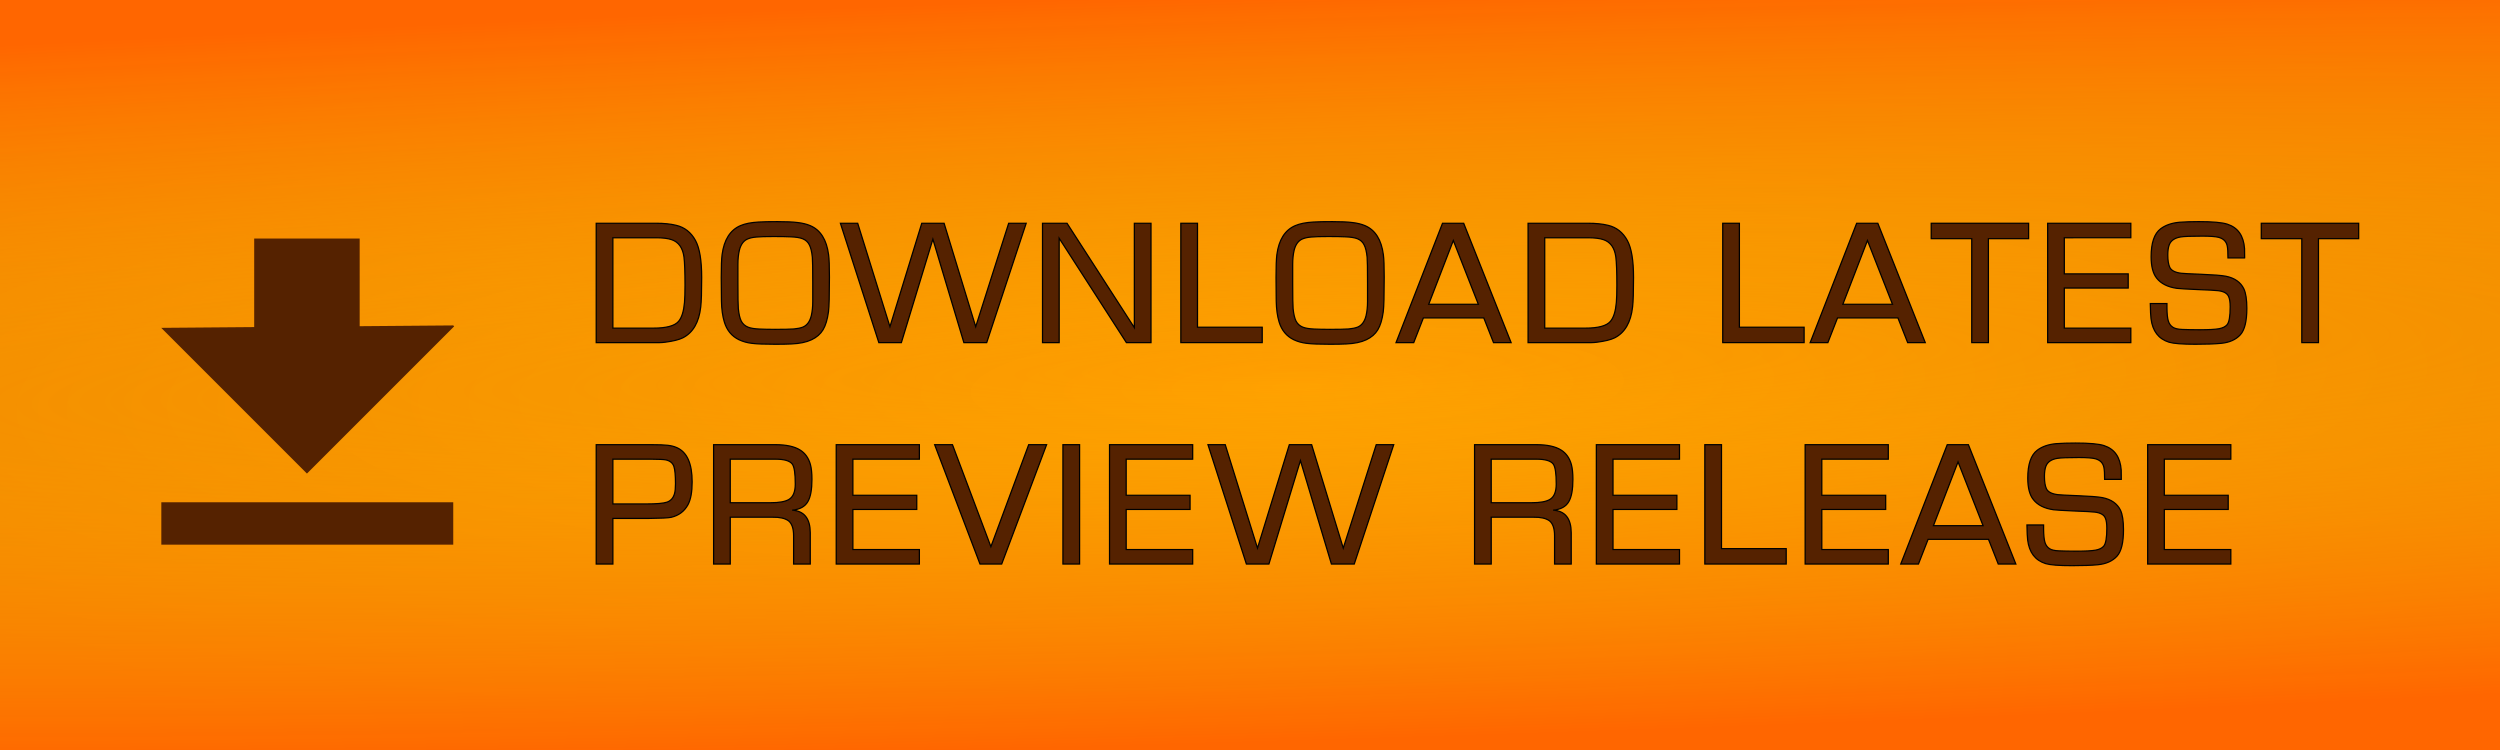
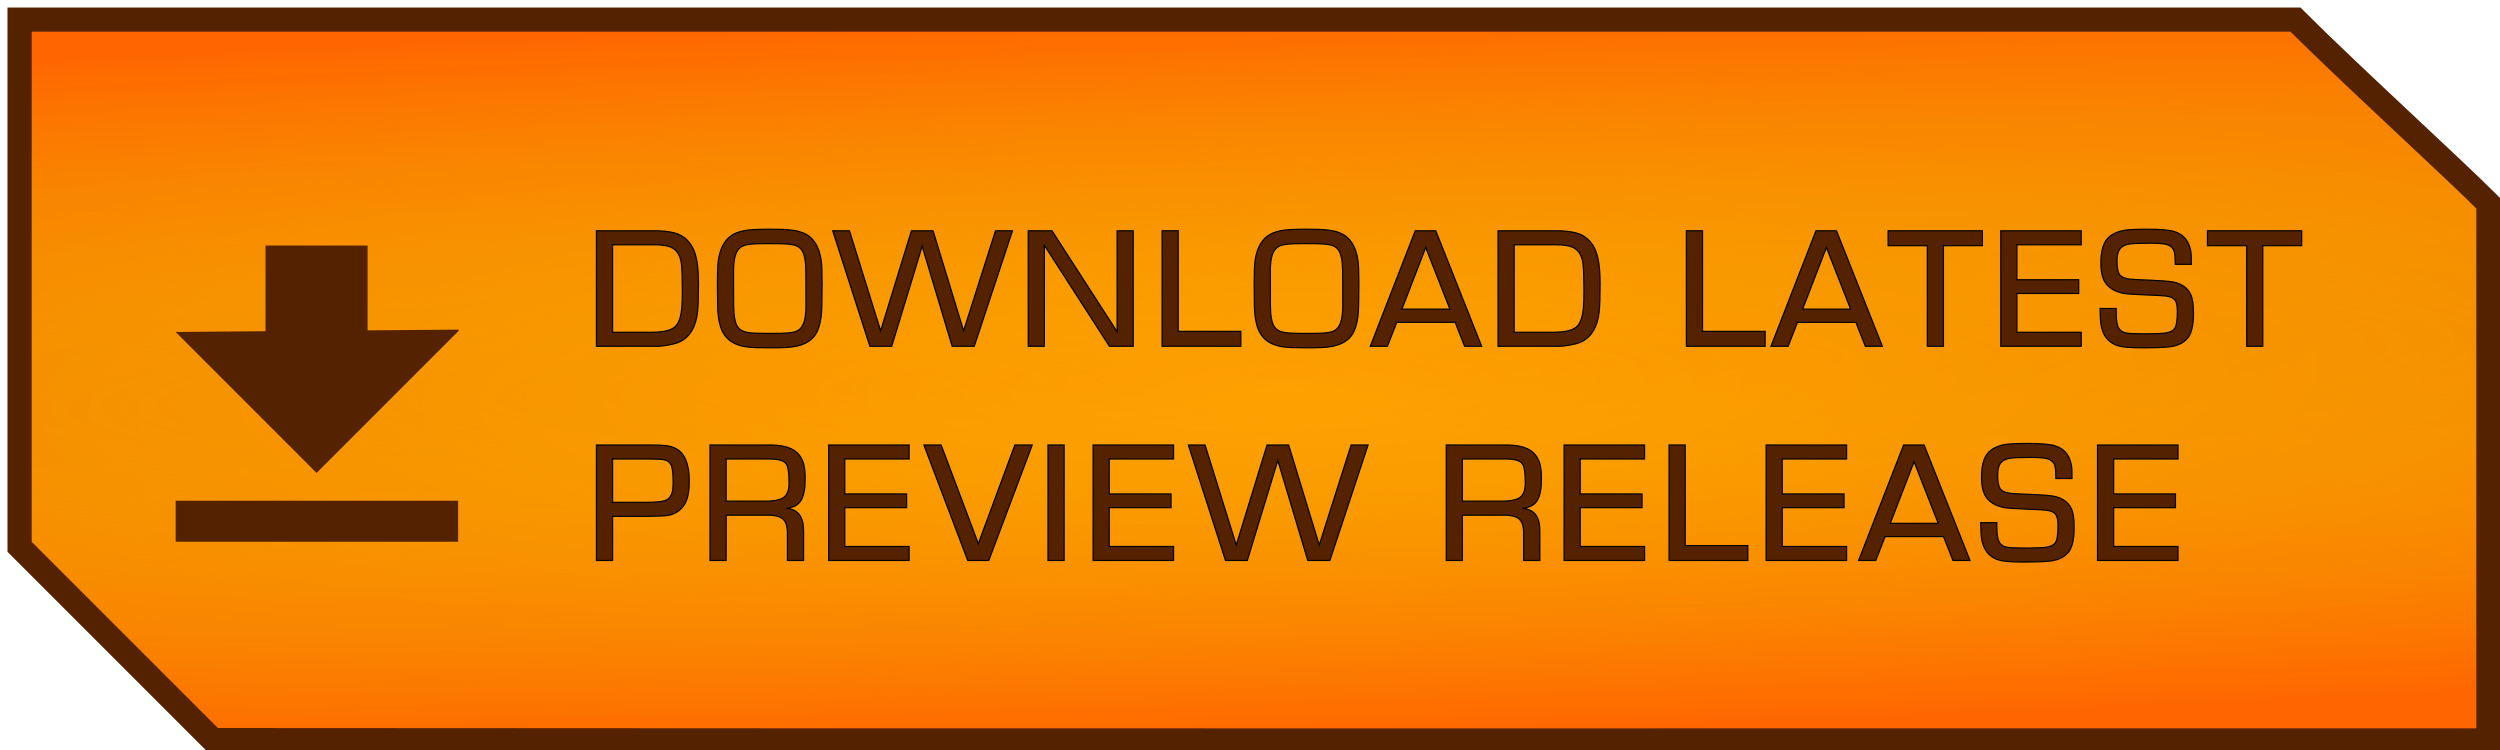
<svg xmlns="http://www.w3.org/2000/svg" xmlns:xlink="http://www.w3.org/1999/xlink" viewBox="0 0 1000 300" preserveAspectRatio="xMidYMid meet" version="1.1" id="svg10" width="1000" height="300">
  <defs id="defs14">
    <linearGradient id="linearGradient5748">
      <stop style="stop-color:#ffcc00;stop-opacity:0" offset="0" id="stop5744" />
      <stop style="stop-color:#ff6600;stop-opacity:1" offset="1" id="stop5746" />
    </linearGradient>
    <linearGradient id="linearGradient13493">
      <stop style="stop-color:#ff9f00;stop-opacity:1" offset="0" id="stop13489" />
      <stop style="stop-color:#ea7800;stop-opacity:1" offset="1" id="stop13491" />
    </linearGradient>
-     <radialGradient xlink:href="#linearGradient13493" id="radialGradient13495" cx="373.052" cy="-61.203" fx="373.052" fy="-61.203" r="500" gradientTransform="matrix(-1.56701,0.02978235,-0.00571836,-0.2999455,1103.127,125.1713)" gradientUnits="userSpaceOnUse" />
-     <radialGradient xlink:href="#linearGradient5748" id="radialGradient5750" cx="524.628" cy="138.736" fx="524.628" fy="138.736" r="500" gradientTransform="matrix(3.757159,-0.1099656,0.00877737,0.2998716,-1447.699,162.7088)" gradientUnits="userSpaceOnUse" />
+     <radialGradient xlink:href="#linearGradient5748" id="radialGradient5750" cx="524.628" cy="138.736" fx="524.628" fy="138.736" r="500" gradientTransform="matrix(3.635174,-0.1063953,0.00849239,0.2901355,-1392.858,165.2637)" gradientUnits="userSpaceOnUse" />
+     <radialGradient xlink:href="#linearGradient13493" id="radialGradient13495-5" cx="373.052" cy="-61.203" fx="373.052" fy="-61.203" r="500" gradientTransform="matrix(-1.516133,0.02881539,-0.0055327,-0.290207,1077.084,127.0099)" gradientUnits="userSpaceOnUse" />
  </defs>
-   <path id="path6068" style="fill:url(#radialGradient13495);fill-rule:evenodd;stroke-width:84.153;paint-order:fill markers stroke" d="M 0,0 H 1000 V 300 H 0 Z" />
-   <path id="path6071" style="fill:url(#radialGradient5750);fill-rule:evenodd;stroke-width:84.153;paint-order:fill markers stroke" d="M 0,0 H 1000 V 300 H 0 Z" />
-   <path id="path6065" style="fill:#552200;stroke-width:0.248" d="m 101.676,95.419 v 35.412 l -37.191,0.309 37.191,37.191 5.018,5.018 16.08,16.08 21.098,-21.098 37.796,-37.796 -0.368,-0.368 -37.428,0.312 V 95.419 Z M 64.53,200.915 v 16.944 h 116.77 v -16.944 z" />
-   <g aria-label="Download Latest Preview Release" transform="matrix(0.9922156,0,0,0.9666321,21.45045,4.674582)" id="text2343" style="font-size:86.455px;line-height:1.05;fill:#552200;stroke:#000000;stroke-width:0.511;stroke-miterlimit:4;stroke-dasharray:none;stroke-opacity:1">
+   <path id="path6068-6" style="fill:url(#radialGradient13495-5);fill-rule:evenodd;stroke-width:81.421;paint-order:fill markers stroke" d="M 9.773,5.903 V 218.724 l 77.312,77.314 -0.125,0.125 H 997.305 V 81.374 C 980.985,65.053 940.35,28.088 918.164,5.903 Z" />
+   <path id="path6071" style="fill:url(#radialGradient5750);fill-rule:nonzero;stroke:#552200;stroke-width:9.675;stroke-dasharray:none;stroke-opacity:1;paint-order:fill markers stroke" d="M 7.838,7.838 V 218.724 l 77.312,77.314 c 296.075,0.248 613.613,0.125 910.221,0.125 V 81.374 C 980.514,66.518 939.664,29.337 918.164,7.838 Z" />
+   <path id="path6065" style="fill:#552200;stroke-width:0.24" d="m 106.213,98.223 v 34.262 l -35.983,0.299 35.983,35.983 4.855,4.855 15.558,15.558 20.413,-20.413 36.568,-36.568 -0.356,-0.356 -36.213,0.302 V 98.223 Z M 70.273,200.295 v 16.394 H 183.251 v -16.394 z" />
+   <g aria-label="Download Latest Preview Release" transform="matrix(0.9600008,0,0,0.935248,28.59167,10.42541)" id="text2343" style="font-size:86.455px;line-height:1.05;fill:#552200;stroke:#000000;stroke-width:0.511;stroke-miterlimit:4;stroke-dasharray:none;stroke-opacity:1">
    <path d="M 218.741,136.943 V 87.552 h 24.189 q 4.686,0 8.021,0.844 5.108,1.224 7.81,6.29 2.491,4.686 2.491,15.324 0,8.738 -0.38,12.158 -1.055,9.583 -7.219,12.791 -2.322,1.182 -7.134,1.815 -1.266,0.169 -2.195,0.169 z m 6.712,-5.994 h 16.337 q 7.81,0 10.131,-2.786 1.942,-2.322 2.406,-7.81 0.211,-2.491 0.211,-7.134 0,-8.358 -0.422,-11.736 -0.76,-5.657 -4.939,-7.134 -2.28,-0.802 -6.29,-0.802 h -17.435 z" style="font-family:'Euro Caps';-inkscape-font-specification:'Euro Caps';stroke:#000000;stroke-width:0.511;stroke-miterlimit:4;stroke-dasharray:none;stroke-opacity:1" id="path6155" />
    <path d="m 291.561,86.877 q 5.53,0 8.401,0.38 2.871,0.338 5.024,1.266 6.248,2.702 7.43,12.073 0.338,2.533 0.338,9.203 0,11.398 -0.38,14.353 -0.633,4.812 -2.195,7.472 -1.562,2.66 -4.644,4.137 -3.124,1.52 -8.105,1.731 -2.575,0.127 -6.501,0.127 -6.628,0 -9.456,-0.38 -2.786,-0.338 -5.15,-1.478 -4.433,-2.195 -5.952,-7.43 -1.055,-3.63 -1.14,-8.57 -0.084,-3.208 -0.084,-9.709 0,-6.839 0.338,-9.498 1.182,-9.287 7.43,-12.031 2.786,-1.224 7.303,-1.478 2.913,-0.169 7.345,-0.169 z m -1.309,6.163 q -4.855,0 -6.923,0.211 -2.069,0.169 -3.462,0.76 -2.533,1.055 -3.419,4.686 -0.591,2.533 -0.591,5.91 v 7.641 q 0,8.949 0.169,10.638 0.338,3.419 1.182,5.15 0.887,1.731 2.702,2.491 1.604,0.675 4.686,0.802 2.448,0.127 6.374,0.127 5.235,0 7.472,-0.169 2.237,-0.211 3.588,-0.76 2.533,-1.055 3.419,-4.728 0.591,-2.575 0.591,-5.91 v -7.641 q 0,-8.949 -0.169,-10.638 -0.338,-3.462 -1.224,-5.15 -0.844,-1.731 -2.66,-2.491 -1.646,-0.675 -4.812,-0.802 -2.575,-0.127 -6.923,-0.127 z" style="font-family:'Euro Caps';-inkscape-font-specification:'Euro Caps';stroke:#000000;stroke-width:0.511;stroke-miterlimit:4;stroke-dasharray:none;stroke-opacity:1" id="path6152" />
    <path d="m 392.074,87.552 -15.915,49.391 h -9.203 L 354.461,94.138 341.754,136.943 h -9.076 L 317.185,87.552 h 6.965 l 13.002,42.805 12.833,-42.805 h 8.992 l 12.749,42.805 13.298,-42.805 z" style="font-family:'Euro Caps';-inkscape-font-specification:'Euro Caps';stroke:#000000;stroke-width:0.511;stroke-miterlimit:4;stroke-dasharray:none;stroke-opacity:1" id="path6149" />
    <path d="M 442.393,87.552 V 136.943 H 432.473 L 405.371,93.758 v 43.185 h -6.712 V 87.552 h 9.878 L 435.681,130.738 V 87.552 Z" style="font-family:'Euro Caps';-inkscape-font-specification:'Euro Caps';stroke:#000000;stroke-width:0.511;stroke-miterlimit:4;stroke-dasharray:none;stroke-opacity:1" id="path6146" />
    <path d="m 461.137,87.552 v 43.017 h 26.089 v 6.374 H 454.425 V 87.552 Z" style="font-family:'Euro Caps';-inkscape-font-specification:'Euro Caps';stroke:#000000;stroke-width:0.511;stroke-miterlimit:4;stroke-dasharray:none;stroke-opacity:1" id="path6143" />
    <path d="m 515.213,86.877 q 5.53,0 8.401,0.38 2.871,0.338 5.024,1.266 6.248,2.702 7.43,12.073 0.338,2.533 0.338,9.203 0,11.398 -0.38,14.353 -0.633,4.812 -2.195,7.472 -1.562,2.66 -4.644,4.137 -3.124,1.52 -8.105,1.731 -2.575,0.127 -6.501,0.127 -6.628,0 -9.456,-0.38 -2.786,-0.338 -5.15,-1.478 -4.433,-2.195 -5.952,-7.43 -1.055,-3.63 -1.14,-8.57 -0.084,-3.208 -0.084,-9.709 0,-6.839 0.338,-9.498 1.182,-9.287 7.43,-12.031 2.786,-1.224 7.303,-1.478 2.913,-0.169 7.345,-0.169 z m -1.309,6.163 q -4.855,0 -6.923,0.211 -2.069,0.169 -3.462,0.76 -2.533,1.055 -3.419,4.686 -0.591,2.533 -0.591,5.91 v 7.641 q 0,8.949 0.169,10.638 0.338,3.419 1.182,5.15 0.887,1.731 2.702,2.491 1.604,0.675 4.686,0.802 2.448,0.127 6.374,0.127 5.235,0 7.472,-0.169 2.237,-0.211 3.588,-0.76 2.533,-1.055 3.419,-4.728 0.591,-2.575 0.591,-5.91 v -7.641 q 0,-8.949 -0.169,-10.638 -0.338,-3.462 -1.224,-5.15 -0.844,-1.731 -2.66,-2.491 -1.646,-0.675 -4.812,-0.802 -2.575,-0.127 -6.923,-0.127 z" style="font-family:'Euro Caps';-inkscape-font-specification:'Euro Caps';stroke:#000000;stroke-width:0.511;stroke-miterlimit:4;stroke-dasharray:none;stroke-opacity:1" id="path6140" />
    <path d="m 576.551,126.727 h -24.358 l -3.884,10.216 h -7.134 l 18.743,-49.391 h 8.527 l 19.123,49.391 h -7.092 z m -2.195,-5.657 -10.089,-26.384 -9.92,26.384 z" style="font-family:'Euro Caps';-inkscape-font-specification:'Euro Caps';stroke:#000000;stroke-width:0.511;stroke-miterlimit:4;stroke-dasharray:none;stroke-opacity:1" id="path6137" />
    <path d="M 594.408,136.943 V 87.552 h 24.189 q 4.686,0 8.021,0.844 5.108,1.224 7.81,6.29 2.491,4.686 2.491,15.324 0,8.738 -0.38,12.158 -1.055,9.583 -7.219,12.791 -2.322,1.182 -7.134,1.815 -1.266,0.169 -2.195,0.169 z m 6.712,-5.994 h 16.337 q 7.81,0 10.131,-2.786 1.942,-2.322 2.406,-7.81 0.211,-2.491 0.211,-7.134 0,-8.358 -0.422,-11.736 -0.76,-5.657 -4.939,-7.134 -2.28,-0.802 -6.29,-0.802 h -17.435 z" style="font-family:'Euro Caps';-inkscape-font-specification:'Euro Caps';stroke:#000000;stroke-width:0.511;stroke-miterlimit:4;stroke-dasharray:none;stroke-opacity:1" id="path6134" />
    <path d="m 679.596,87.552 v 43.017 h 26.089 v 6.374 H 672.884 V 87.552 Z" style="font-family:'Euro Caps';-inkscape-font-specification:'Euro Caps';stroke:#000000;stroke-width:0.511;stroke-miterlimit:4;stroke-dasharray:none;stroke-opacity:1" id="path6131" />
    <path d="m 743.509,126.727 h -24.358 l -3.884,10.216 h -7.134 L 726.877,87.552 h 8.527 l 19.123,49.391 h -7.092 z m -2.195,-5.657 -10.089,-26.384 -9.92,26.384 z" style="font-family:'Euro Caps';-inkscape-font-specification:'Euro Caps';stroke:#000000;stroke-width:0.511;stroke-miterlimit:4;stroke-dasharray:none;stroke-opacity:1" id="path6128" />
    <path d="m 779.982,93.927 v 43.017 h -6.712 V 93.927 h -16.337 v -6.374 h 39.259 v 6.374 z" style="font-family:'Euro Caps';-inkscape-font-specification:'Euro Caps';stroke:#000000;stroke-width:0.511;stroke-miterlimit:4;stroke-dasharray:none;stroke-opacity:1" id="path6125" />
    <path d="m 810.588,93.547 v 14.944 h 25.751 v 5.868 h -25.751 v 16.59 h 26.806 v 5.994 H 803.876 V 87.552 h 33.518 v 5.994 z" style="font-family:'Euro Caps';-inkscape-font-specification:'Euro Caps';stroke:#000000;stroke-width:0.511;stroke-miterlimit:4;stroke-dasharray:none;stroke-opacity:1" id="path6122" />
    <path d="m 883.281,101.905 h -6.712 q 0,-3.504 -0.295,-4.939 -0.549,-2.786 -3.462,-3.588 -1.857,-0.507 -6.628,-0.507 -6.712,0 -8.654,0.338 -3.63,0.591 -4.644,3.251 -0.591,1.604 -0.591,4.221 0,3.335 0.802,5.108 0.929,1.984 4.601,2.448 1.351,0.169 7.979,0.422 7.345,0.295 10.005,0.802 5.319,1.098 7.261,5.192 1.224,2.617 1.224,8.105 0,7.979 -2.617,10.934 -2.702,3.039 -7.725,3.546 -3.842,0.38 -10.385,0.38 -7.936,0 -10.638,-0.844 -6.332,-2.026 -7.261,-9.752 -0.211,-1.646 -0.295,-6.248 h 6.712 q 0,1.435 0,1.857 0.042,3.63 0.549,5.361 0.507,1.689 1.815,2.575 1.224,0.844 3.884,0.929 2.913,0.127 6.923,0.127 5.488,0 7.767,-0.422 2.28,-0.422 3.293,-1.646 1.266,-1.478 1.266,-7.43 0,-2.871 -0.633,-4.264 -0.844,-1.984 -4.179,-2.406 -1.646,-0.211 -8.316,-0.464 -6.628,-0.295 -8.358,-0.507 -5.53,-0.802 -8.147,-4.221 -2.237,-2.871 -2.237,-8.865 0,-8.612 3.842,-11.567 2.955,-2.28 7.641,-2.702 3.335,-0.253 7.725,-0.253 8.401,0 11.525,1.055 6.374,2.111 6.923,10.131 0.042,0.887 0.042,3.842 z" style="font-family:'Euro Caps';-inkscape-font-specification:'Euro Caps';stroke:#000000;stroke-width:0.511;stroke-miterlimit:4;stroke-dasharray:none;stroke-opacity:1" id="path6119" />
    <path d="m 913.042,93.927 v 43.017 h -6.712 V 93.927 h -16.337 v -6.374 h 39.259 v 6.374 z" style="font-family:'Euro Caps';-inkscape-font-specification:'Euro Caps';stroke:#000000;stroke-width:0.511;stroke-miterlimit:4;stroke-dasharray:none;stroke-opacity:1" id="path6116" />
    <path d="M 218.741,228.565 V 179.174 h 22.12 q 4.728,0 6.712,0.253 1.984,0.211 3.673,0.971 6.163,2.786 6.163,14.184 0,6.248 -1.689,9.456 -2.195,4.095 -6.754,5.192 -1.604,0.38 -8.949,0.464 h -14.564 v 18.87 z m 6.712,-24.864 h 13.509 q 6.206,0 8.358,-0.76 2.28,-0.844 2.997,-3.546 0.38,-1.351 0.38,-4.053 0,-5.108 -0.633,-7.134 -0.718,-2.195 -3.293,-2.744 -1.098,-0.253 -6.079,-0.295 h -15.239 z" style="font-family:'Euro Caps';-inkscape-font-specification:'Euro Caps';stroke:#000000;stroke-width:0.511;stroke-miterlimit:4;stroke-dasharray:none;stroke-opacity:1" id="path6113" />
    <path d="M 266.064,228.565 V 179.174 h 24.907 q 6.585,0 10.005,2.237 2.997,1.942 4.095,5.91 0.633,2.364 0.633,6.206 0,6.332 -1.646,9.203 -1.731,3.124 -6.332,3.546 7.261,0.464 7.303,9.372 v 12.918 h -6.712 v -11.651 q 0,-4.559 -2.069,-6.248 -2.153,-1.562 -6.417,-1.478 h -17.055 v 19.376 z m 6.712,-25.371 h 16.379 q 5.024,0 7.261,-1.351 2.575,-1.562 2.575,-6.374 0,-6.543 -1.182,-8.232 -1.478,-2.068 -6.797,-2.068 h -18.237 z" style="font-family:'Euro Caps';-inkscape-font-specification:'Euro Caps';stroke:#000000;stroke-width:0.511;stroke-miterlimit:4;stroke-dasharray:none;stroke-opacity:1" id="path6110" />
    <path d="m 322.209,185.169 v 14.944 h 25.751 v 5.868 h -25.751 v 16.59 h 26.806 v 5.994 H 315.497 V 179.174 h 33.518 v 5.994 z" style="font-family:'Euro Caps';-inkscape-font-specification:'Euro Caps';stroke:#000000;stroke-width:0.511;stroke-miterlimit:4;stroke-dasharray:none;stroke-opacity:1" id="path6107" />
    <path d="m 393.087,179.174 h 7.219 l -18.11,49.391 H 373.457 L 355.178,179.174 h 7.176 l 15.493,42.214 z" style="font-family:'Euro Caps';-inkscape-font-specification:'Euro Caps';stroke:#000000;stroke-width:0.511;stroke-miterlimit:4;stroke-dasharray:none;stroke-opacity:1" id="path6104" />
    <path d="m 413.603,179.174 v 49.391 h -6.712 V 179.174 Z" style="font-family:'Euro Caps';-inkscape-font-specification:'Euro Caps';stroke:#000000;stroke-width:0.511;stroke-miterlimit:4;stroke-dasharray:none;stroke-opacity:1" id="path6101" />
    <path d="m 432.389,185.169 v 14.944 h 25.751 v 5.868 h -25.751 v 16.59 h 26.806 v 5.994 H 425.676 V 179.174 h 33.518 v 5.994 z" style="font-family:'Euro Caps';-inkscape-font-specification:'Euro Caps';stroke:#000000;stroke-width:0.511;stroke-miterlimit:4;stroke-dasharray:none;stroke-opacity:1" id="path6098" />
    <path d="m 540.246,179.174 -15.915,49.391 h -9.203 l -12.495,-42.805 -12.707,42.805 h -9.076 L 465.358,179.174 h 6.965 l 13.002,42.805 12.833,-42.805 h 8.992 l 12.749,42.805 13.298,-42.805 z" style="font-family:'Euro Caps';-inkscape-font-specification:'Euro Caps';stroke:#000000;stroke-width:0.511;stroke-miterlimit:4;stroke-dasharray:none;stroke-opacity:1" id="path6095" />
    <path d="M 572.836,228.565 V 179.174 h 24.907 q 6.585,0 10.005,2.237 2.997,1.942 4.095,5.91 0.633,2.364 0.633,6.206 0,6.332 -1.646,9.203 -1.731,3.124 -6.332,3.546 7.261,0.464 7.303,9.372 v 12.918 h -6.712 v -11.651 q 0,-4.559 -2.069,-6.248 -2.153,-1.562 -6.417,-1.478 h -17.055 v 19.376 z m 6.712,-25.371 h 16.379 q 5.024,0 7.261,-1.351 2.575,-1.562 2.575,-6.374 0,-6.543 -1.182,-8.232 -1.478,-2.068 -6.797,-2.068 h -18.237 z" style="font-family:'Euro Caps';-inkscape-font-specification:'Euro Caps';stroke:#000000;stroke-width:0.511;stroke-miterlimit:4;stroke-dasharray:none;stroke-opacity:1" id="path6092" />
    <path d="m 628.644,185.169 v 14.944 h 25.751 v 5.868 h -25.751 v 16.59 h 26.806 v 5.994 H 621.931 V 179.174 h 33.518 v 5.994 z" style="font-family:'Euro Caps';-inkscape-font-specification:'Euro Caps';stroke:#000000;stroke-width:0.511;stroke-miterlimit:4;stroke-dasharray:none;stroke-opacity:1" id="path6089" />
    <path d="m 672.378,179.174 v 43.017 h 26.089 v 6.374 H 665.666 V 179.174 Z" style="font-family:'Euro Caps';-inkscape-font-specification:'Euro Caps';stroke:#000000;stroke-width:0.511;stroke-miterlimit:4;stroke-dasharray:none;stroke-opacity:1" id="path6086" />
    <path d="m 712.819,185.169 v 14.944 h 25.751 v 5.868 h -25.751 v 16.59 h 26.806 v 5.994 H 706.107 V 179.174 h 33.518 v 5.994 z" style="font-family:'Euro Caps';-inkscape-font-specification:'Euro Caps';stroke:#000000;stroke-width:0.511;stroke-miterlimit:4;stroke-dasharray:none;stroke-opacity:1" id="path6083" />
    <path d="m 780.025,218.349 h -24.358 l -3.884,10.216 h -7.134 L 763.392,179.174 h 8.527 l 19.123,49.391 h -7.092 z m -2.195,-5.657 -10.089,-26.384 -9.92,26.384 z" style="font-family:'Euro Caps';-inkscape-font-specification:'Euro Caps';stroke:#000000;stroke-width:0.511;stroke-miterlimit:4;stroke-dasharray:none;stroke-opacity:1" id="path6080" />
    <path d="m 833.553,193.527 h -6.712 q 0,-3.504 -0.295,-4.939 -0.549,-2.786 -3.462,-3.588 -1.857,-0.507 -6.628,-0.507 -6.712,0 -8.654,0.338 -3.63,0.591 -4.644,3.251 -0.591,1.604 -0.591,4.221 0,3.335 0.802,5.108 0.929,1.984 4.601,2.448 1.351,0.169 7.979,0.422 7.345,0.295 10.005,0.802 5.319,1.098 7.261,5.192 1.224,2.617 1.224,8.105 0,7.979 -2.617,10.934 -2.702,3.039 -7.725,3.546 -3.842,0.38 -10.385,0.38 -7.936,0 -10.638,-0.844 -6.332,-2.026 -7.261,-9.752 -0.211,-1.646 -0.295,-6.248 h 6.712 q 0,1.435 0,1.857 0.042,3.63 0.549,5.361 0.507,1.689 1.815,2.575 1.224,0.844 3.884,0.929 2.913,0.127 6.923,0.127 5.488,0 7.767,-0.422 2.28,-0.422 3.293,-1.646 1.266,-1.478 1.266,-7.43 0,-2.871 -0.633,-4.264 -0.844,-1.984 -4.179,-2.406 -1.646,-0.211 -8.316,-0.464 -6.628,-0.295 -8.358,-0.507 -5.53,-0.802 -8.147,-4.221 -2.237,-2.871 -2.237,-8.865 0,-8.612 3.842,-11.567 2.955,-2.28 7.641,-2.702 3.335,-0.253 7.725,-0.253 8.401,0 11.525,1.055 6.374,2.111 6.923,10.131 0.042,0.887 0.042,3.842 z" style="font-family:'Euro Caps';-inkscape-font-specification:'Euro Caps';stroke:#000000;stroke-width:0.511;stroke-miterlimit:4;stroke-dasharray:none;stroke-opacity:1" id="path6077" />
    <path d="m 850.903,185.169 v 14.944 h 25.751 v 5.868 h -25.751 v 16.59 h 26.806 v 5.994 H 844.191 V 179.174 h 33.518 v 5.994 z" style="font-family:'Euro Caps';-inkscape-font-specification:'Euro Caps';stroke:#000000;stroke-width:0.511;stroke-miterlimit:4;stroke-dasharray:none;stroke-opacity:1" id="path6074" />
  </g>
</svg>
